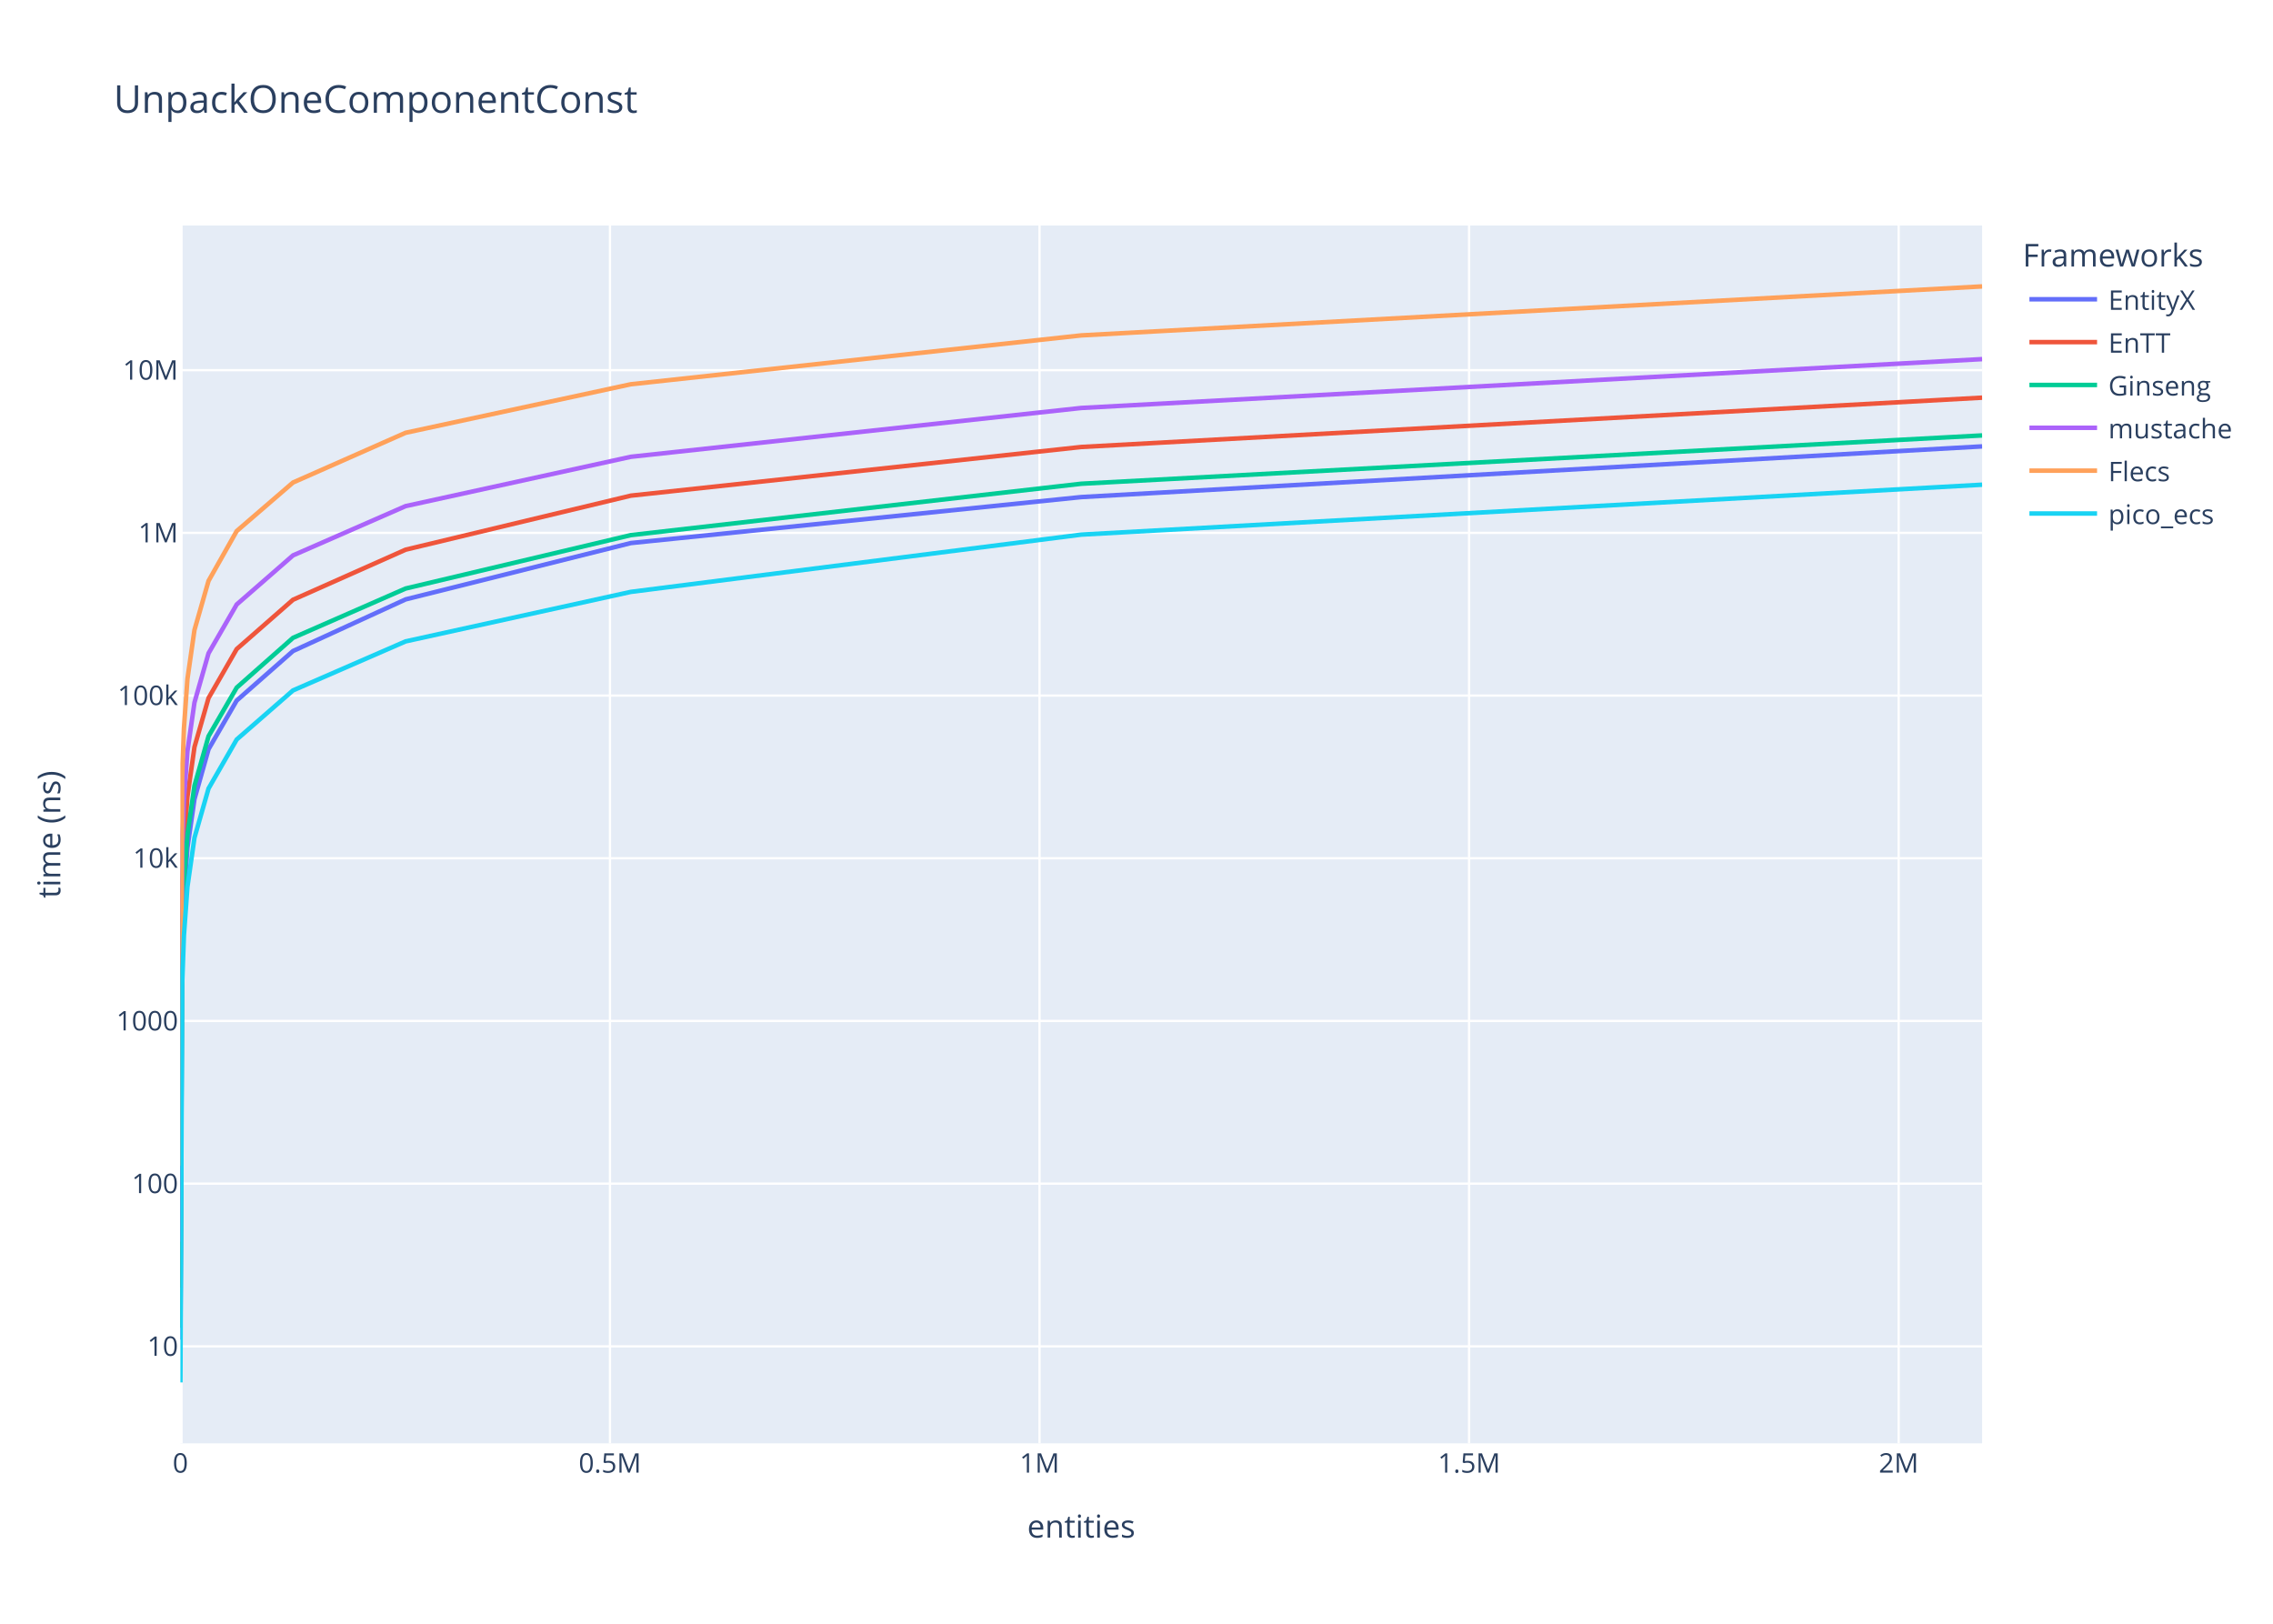
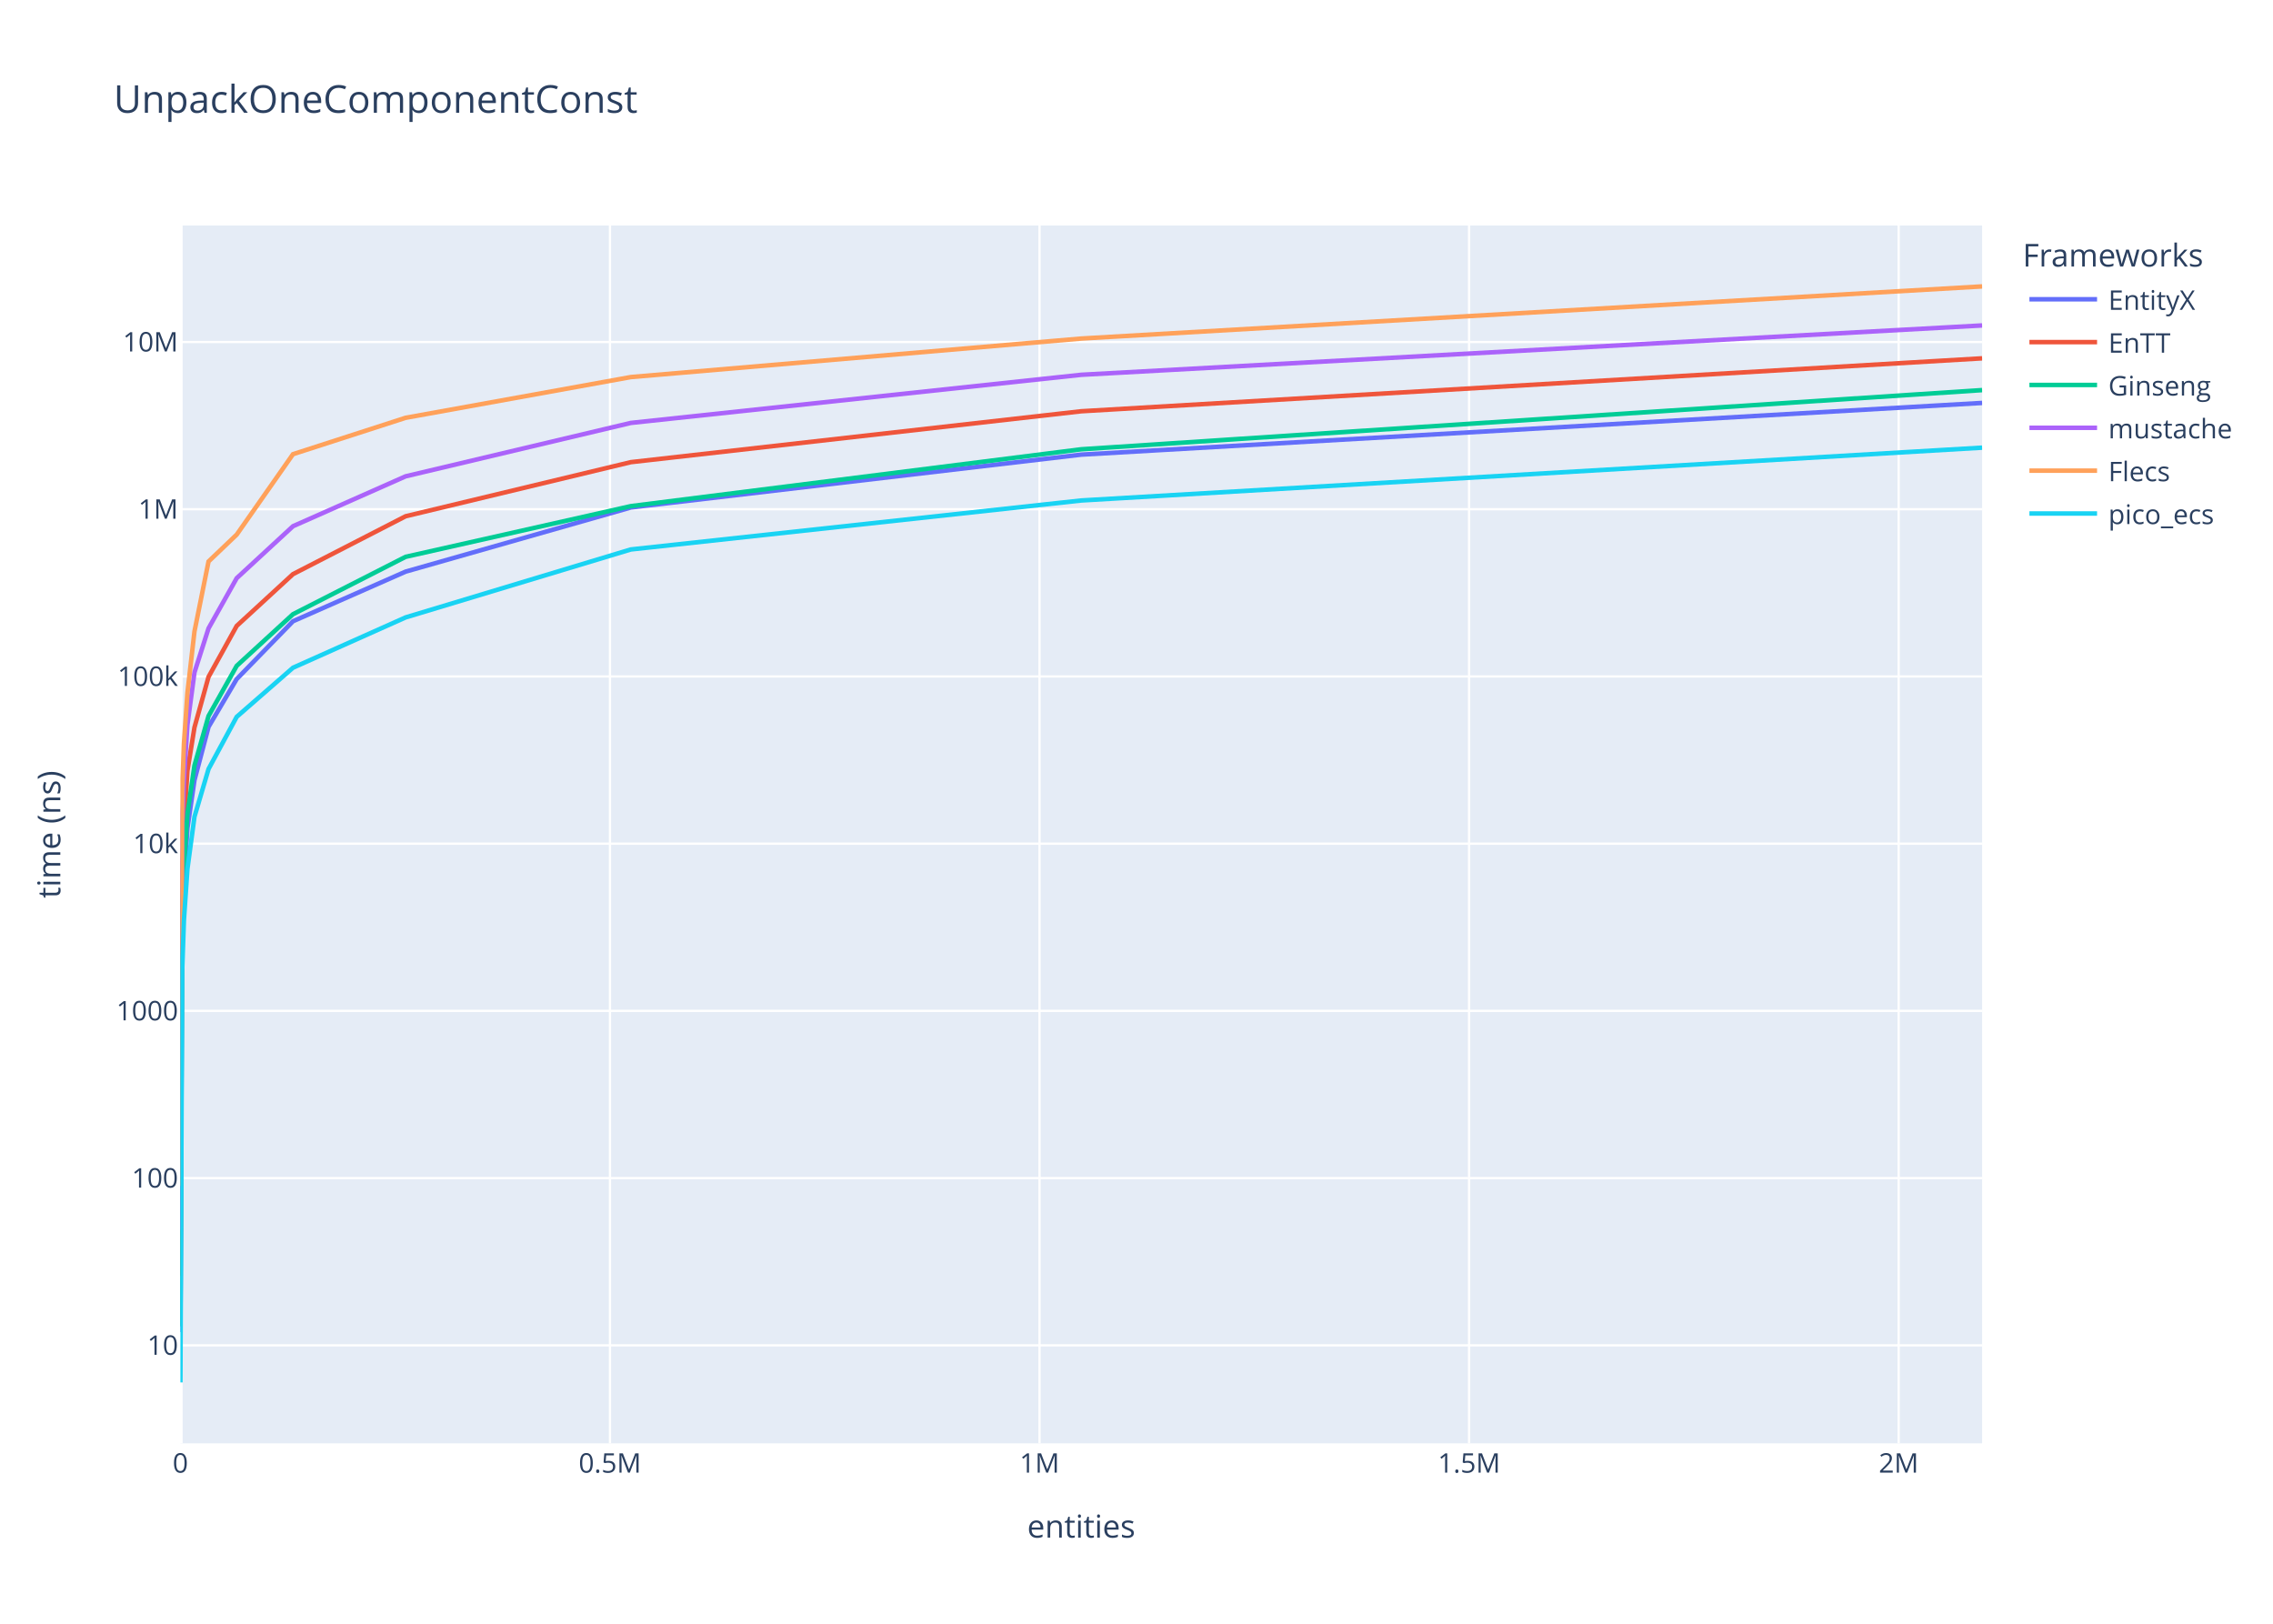
<svg xmlns="http://www.w3.org/2000/svg" class="main-svg" width="1008" height="720" style="" viewBox="0 0 1008 720">
  <rect x="0" y="0" width="1008" height="720" style="fill: rgb(255, 255, 255); fill-opacity: 1;" />
-   <defs id="defs-83363d">
+   <defs id="defs-db93d9">
    <g class="clips">
-       <clipPath id="clip83363dxyplot" class="plotclip">
+       <clipPath id="clipdb93d9xyplot" class="plotclip">
        <rect width="799" height="540" />
      </clipPath>
-       <clipPath class="axesclip" id="clip83363dx">
+       <clipPath class="axesclip" id="clipdb93d9x">
        <rect x="80" y="0" width="799" height="720" />
      </clipPath>
-       <clipPath class="axesclip" id="clip83363dy">
+       <clipPath class="axesclip" id="clipdb93d9y">
        <rect x="0" y="100" width="1008" height="540" />
      </clipPath>
-       <clipPath class="axesclip" id="clip83363dxy">
+       <clipPath class="axesclip" id="clipdb93d9xy">
        <rect x="80" y="100" width="799" height="540" />
      </clipPath>
    </g>
    <g class="gradients" />
    <g class="patterns" />
  </defs>
  <g class="bglayer">
    <rect class="bg" x="80" y="100" width="799" height="540" style="fill: rgb(229, 236, 246); fill-opacity: 1; stroke-width: 0;" />
  </g>
  <g class="layer-below">
    <g class="imagelayer" />
    <g class="shapelayer" />
  </g>
  <g class="cartesianlayer">
    <g class="subplot xy">
      <g class="layer-subplot">
        <g class="shapelayer" />
        <g class="imagelayer" />
      </g>
      <g class="minor-gridlayer">
        <g class="x" />
        <g class="y" />
      </g>
      <g class="gridlayer">
        <g class="x">
          <path class="xgrid crisp" transform="translate(270.5,0)" d="M0,100v540" style="stroke: rgb(255, 255, 255); stroke-opacity: 1; stroke-width: 1px;" />
          <path class="xgrid crisp" transform="translate(460.99,0)" d="M0,100v540" style="stroke: rgb(255, 255, 255); stroke-opacity: 1; stroke-width: 1px;" />
          <path class="xgrid crisp" transform="translate(651.49,0)" d="M0,100v540" style="stroke: rgb(255, 255, 255); stroke-opacity: 1; stroke-width: 1px;" />
          <path class="xgrid crisp" transform="translate(841.99,0)" d="M0,100v540" style="stroke: rgb(255, 255, 255); stroke-opacity: 1; stroke-width: 1px;" />
        </g>
        <g class="y">
-           <path class="ygrid crisp" transform="translate(0,597)" d="M80,0h799" style="stroke: rgb(255, 255, 255); stroke-opacity: 1; stroke-width: 1px;" />
-           <path class="ygrid crisp" transform="translate(0,524.85)" d="M80,0h799" style="stroke: rgb(255, 255, 255); stroke-opacity: 1; stroke-width: 1px;" />
-           <path class="ygrid crisp" transform="translate(0,452.71)" d="M80,0h799" style="stroke: rgb(255, 255, 255); stroke-opacity: 1; stroke-width: 1px;" />
-           <path class="ygrid crisp" transform="translate(0,380.57)" d="M80,0h799" style="stroke: rgb(255, 255, 255); stroke-opacity: 1; stroke-width: 1px;" />
-           <path class="ygrid crisp" transform="translate(0,308.43)" d="M80,0h799" style="stroke: rgb(255, 255, 255); stroke-opacity: 1; stroke-width: 1px;" />
-           <path class="ygrid crisp" transform="translate(0,236.28)" d="M80,0h799" style="stroke: rgb(255, 255, 255); stroke-opacity: 1; stroke-width: 1px;" />
-           <path class="ygrid crisp" transform="translate(0,164.14)" d="M80,0h799" style="stroke: rgb(255, 255, 255); stroke-opacity: 1; stroke-width: 1px;" />
+           <path class="ygrid crisp" transform="translate(0,596.55)" d="M80,0h799" style="stroke: rgb(255, 255, 255); stroke-opacity: 1; stroke-width: 1px;" />
+           <path class="ygrid crisp" transform="translate(0,522.4)" d="M80,0h799" style="stroke: rgb(255, 255, 255); stroke-opacity: 1; stroke-width: 1px;" />
+           <path class="ygrid crisp" transform="translate(0,448.25)" d="M80,0h799" style="stroke: rgb(255, 255, 255); stroke-opacity: 1; stroke-width: 1px;" />
+           <path class="ygrid crisp" transform="translate(0,374.1)" d="M80,0h799" style="stroke: rgb(255, 255, 255); stroke-opacity: 1; stroke-width: 1px;" />
+           <path class="ygrid crisp" transform="translate(0,299.95)" d="M80,0h799" style="stroke: rgb(255, 255, 255); stroke-opacity: 1; stroke-width: 1px;" />
+           <path class="ygrid crisp" transform="translate(0,225.8)" d="M80,0h799" style="stroke: rgb(255, 255, 255); stroke-opacity: 1; stroke-width: 1px;" />
+           <path class="ygrid crisp" transform="translate(0,151.65)" d="M80,0h799" style="stroke: rgb(255, 255, 255); stroke-opacity: 1; stroke-width: 1px;" />
        </g>
      </g>
      <g class="zerolinelayer">
        <path class="xzl zl crisp" transform="translate(80,0)" d="M0,100v540" style="stroke: rgb(255, 255, 255); stroke-opacity: 1; stroke-width: 2px;" />
      </g>
      <path class="xlines-below" />
      <path class="ylines-below" />
      <g class="overlines-below" />
      <g class="xaxislayer-below" />
      <g class="yaxislayer-below" />
      <g class="overaxes-below" />
-       <g class="plot" transform="translate(80,100)" clip-path="url(#clip83363dxyplot)">
+       <g class="plot" transform="translate(80,100)" clip-path="url(#clipdb93d9xyplot)">
        <g class="scatterlayer mlayer">
-           <g class="trace scatter tracecd2d7e" style="stroke-miterlimit: 2; opacity: 1;">
-             <g class="fills" />
-             <g class="errorbars" />
-             <g class="lines">
-               <path class="js-line" d="M0,494.01L0.78,319.36L1.56,297.58L3.12,275.87L6.24,254.33L12.48,232.22L24.97,210.64L49.94,188.68L99.88,165.78L199.75,140.8L399.5,120.41L799,97.94" style="vector-effect: non-scaling-stroke; fill: none; stroke: rgb(99, 110, 250); stroke-opacity: 1; stroke-width: 2px; opacity: 1;" />
-             </g>
-             <g class="points" />
-             <g class="text" />
-           </g>
-           <g class="trace scatter tracef42cdb" style="stroke-miterlimit: 2; opacity: 1;">
-             <g class="fills" />
-             <g class="errorbars" />
-             <g class="lines">
-               <path class="js-line" d="M0,470.9L0.78,296.56L1.56,274.9L3.12,253.23L6.24,231.23L12.48,209.53L24.97,187.8L49.94,165.94L99.88,143.74L199.75,119.78L399.5,98.2L799,76.33" style="vector-effect: non-scaling-stroke; fill: none; stroke: rgb(239, 85, 59); stroke-opacity: 1; stroke-width: 2px; opacity: 1;" />
-             </g>
-             <g class="points" />
-             <g class="text" />
-           </g>
-           <g class="trace scatter traceaf0c68" style="stroke-miterlimit: 2; opacity: 1;">
-             <g class="fills" />
-             <g class="errorbars" />
-             <g class="lines">
-               <path class="js-line" d="M0,488.78L0.78,313.62L1.56,291.87L3.12,270.13L6.24,248.42L12.48,226.46L24.97,204.9L49.94,182.83L99.88,160.96L199.75,137.28L399.5,114.5L799,93.08" style="vector-effect: non-scaling-stroke; fill: none; stroke: rgb(0, 204, 150); stroke-opacity: 1; stroke-width: 2px; opacity: 1;" />
-             </g>
-             <g class="points" />
-             <g class="text" />
-           </g>
-           <g class="trace scatter traced52651" style="stroke-miterlimit: 2; opacity: 1;">
-             <g class="fills" />
-             <g class="errorbars" />
-             <g class="lines">
-               <path class="js-line" d="M0,450.58L0.78,276.38L1.56,254.69L3.12,233.11L6.24,211.5L12.48,189.68L24.97,168.04L49.94,146.27L99.88,124.42L199.75,102.55L399.5,80.9L799,59.24" style="vector-effect: non-scaling-stroke; fill: none; stroke: rgb(171, 99, 250); stroke-opacity: 1; stroke-width: 2px; opacity: 1;" />
-             </g>
-             <g class="points" />
-             <g class="text" />
-           </g>
-           <g class="trace scatter traceab5798" style="stroke-miterlimit: 2; opacity: 1;">
-             <g class="fills" />
-             <g class="errorbars" />
-             <g class="lines">
-               <path class="js-line" d="M0,416.87L0.78,244.68L1.56,223.03L3.12,201.07L6.24,179.33L12.48,157.57L24.97,135.48L49.94,113.96L99.88,91.9L199.75,70.39L399.5,48.72L799,27" style="vector-effect: non-scaling-stroke; fill: none; stroke: rgb(255, 161, 90); stroke-opacity: 1; stroke-width: 2px; opacity: 1;" />
-             </g>
-             <g class="points" />
-             <g class="text" />
-           </g>
-           <g class="trace scatter trace178651" style="stroke-miterlimit: 2; opacity: 1;">
-             <g class="fills" />
-             <g class="errorbars" />
-             <g class="lines">
-               <path class="js-line" d="M0,513L0.78,336.57L1.56,314.88L3.12,293.19L6.24,271.47L12.48,249.64L24.97,227.91L49.94,206.14L99.88,184.4L199.75,162.45L399.5,137.06L799,114.93" style="vector-effect: non-scaling-stroke; fill: none; stroke: rgb(25, 211, 243); stroke-opacity: 1; stroke-width: 2px; opacity: 1;" />
+           <g class="trace scatter trace731d5e" style="stroke-miterlimit: 2; opacity: 1;">
+             <g class="fills" />
+             <g class="errorbars" />
+             <g class="lines">
+               <path class="js-line" d="M0,490.68L0.78,312.2L1.56,290.76L3.12,267.19L6.24,245.93L12.48,222.31L24.97,201.11L49.94,175.47L99.88,153.47L199.75,125.03L399.5,101.59L799,78.67" style="vector-effect: non-scaling-stroke; fill: none; stroke: rgb(99, 110, 250); stroke-opacity: 1; stroke-width: 2px; opacity: 1;" />
+             </g>
+             <g class="points" />
+             <g class="text" />
+           </g>
+           <g class="trace scatter trace433a74" style="stroke-miterlimit: 2; opacity: 1;">
+             <g class="fills" />
+             <g class="errorbars" />
+             <g class="lines">
+               <path class="js-line" d="M0,465.78L0.78,289.16L1.56,266.17L3.12,241.73L6.24,222.54L12.48,200.14L24.97,177.54L49.94,154.58L99.88,128.92L199.75,104.93L399.5,82.36L799,58.89" style="vector-effect: non-scaling-stroke; fill: none; stroke: rgb(239, 85, 59); stroke-opacity: 1; stroke-width: 2px; opacity: 1;" />
+             </g>
+             <g class="points" />
+             <g class="text" />
+           </g>
+           <g class="trace scatter trace7bba20" style="stroke-miterlimit: 2; opacity: 1;">
+             <g class="fills" />
+             <g class="errorbars" />
+             <g class="lines">
+               <path class="js-line" d="M0,488.1L0.78,304.28L1.56,284.71L3.12,260.83L6.24,239.42L12.48,217.49L24.97,195.25L49.94,172.35L99.88,146.91L199.75,124.43L399.5,99.22L799,72.98" style="vector-effect: non-scaling-stroke; fill: none; stroke: rgb(0, 204, 150); stroke-opacity: 1; stroke-width: 2px; opacity: 1;" />
+             </g>
+             <g class="points" />
+             <g class="text" />
+           </g>
+           <g class="trace scatter trace928740" style="stroke-miterlimit: 2; opacity: 1;">
+             <g class="fills" />
+             <g class="errorbars" />
+             <g class="lines">
+               <path class="js-line" d="M0,445.37L0.78,266.76L1.56,245.67L3.12,221.4L6.24,198.16L12.48,178.62L24.97,156.37L49.94,133.33L99.88,111.21L199.75,87.53L399.5,66.19L799,44.31" style="vector-effect: non-scaling-stroke; fill: none; stroke: rgb(171, 99, 250); stroke-opacity: 1; stroke-width: 2px; opacity: 1;" />
+             </g>
+             <g class="points" />
+             <g class="text" />
+           </g>
+           <g class="trace scatter trace5c4c99" style="stroke-miterlimit: 2; opacity: 1;">
+             <g class="fills" />
+             <g class="errorbars" />
+             <g class="lines">
+               <path class="js-line" d="M0,425.79L0.78,251.13L1.56,229.78L3.12,207.21L6.24,179.99L12.48,148.97L24.97,137.06L49.94,101.39L99.88,85.26L199.75,67.2L399.5,50.12L799,27" style="vector-effect: non-scaling-stroke; fill: none; stroke: rgb(255, 161, 90); stroke-opacity: 1; stroke-width: 2px; opacity: 1;" />
+             </g>
+             <g class="points" />
+             <g class="text" />
+           </g>
+           <g class="trace scatter traceaabac6" style="stroke-miterlimit: 2; opacity: 1;">
+             <g class="fills" />
+             <g class="errorbars" />
+             <g class="lines">
+               <path class="js-line" d="M0,513L0.78,330.75L1.56,308.08L3.12,285.23L6.24,262.16L12.48,240.99L24.97,217.86L49.94,196.08L99.88,173.77L199.75,143.64L399.5,121.92L799,98.5" style="vector-effect: non-scaling-stroke; fill: none; stroke: rgb(25, 211, 243); stroke-opacity: 1; stroke-width: 2px; opacity: 1;" />
            </g>
            <g class="points" />
            <g class="text" />
          </g>
        </g>
      </g>
      <g class="overplot" />
      <path class="xlines-above crisp" d="M0,0" style="fill: none;" />
      <path class="ylines-above crisp" d="M0,0" style="fill: none;" />
      <g class="overlines-above" />
      <g class="xaxislayer-above">
        <g class="xtick">
          <text text-anchor="middle" x="0" y="653" transform="translate(80,0)" style="font-family: 'Open Sans', verdana, arial, sans-serif; font-size: 12px; fill: rgb(42, 63, 95); fill-opacity: 1; white-space: pre; opacity: 1;">0</text>
        </g>
        <g class="xtick">
          <text text-anchor="middle" x="0" y="653" style="font-family: 'Open Sans', verdana, arial, sans-serif; font-size: 12px; fill: rgb(42, 63, 95); fill-opacity: 1; white-space: pre; opacity: 1;" transform="translate(270.5,0)">0.5M</text>
        </g>
        <g class="xtick">
          <text text-anchor="middle" x="0" y="653" style="font-family: 'Open Sans', verdana, arial, sans-serif; font-size: 12px; fill: rgb(42, 63, 95); fill-opacity: 1; white-space: pre; opacity: 1;" transform="translate(460.99,0)">1M</text>
        </g>
        <g class="xtick">
          <text text-anchor="middle" x="0" y="653" style="font-family: 'Open Sans', verdana, arial, sans-serif; font-size: 12px; fill: rgb(42, 63, 95); fill-opacity: 1; white-space: pre; opacity: 1;" transform="translate(651.49,0)">1.5M</text>
        </g>
        <g class="xtick">
          <text text-anchor="middle" x="0" y="653" style="font-family: 'Open Sans', verdana, arial, sans-serif; font-size: 12px; fill: rgb(42, 63, 95); fill-opacity: 1; white-space: pre; opacity: 1;" transform="translate(841.99,0)">2M</text>
        </g>
      </g>
      <g class="yaxislayer-above">
        <g class="ytick">
-           <text text-anchor="end" x="79" y="4.2" transform="translate(0,597)" style="font-family: 'Open Sans', verdana, arial, sans-serif; font-size: 12px; fill: rgb(42, 63, 95); fill-opacity: 1; white-space: pre; opacity: 1;">10</text>
-         </g>
-         <g class="ytick">
-           <text text-anchor="end" x="79" y="4.2" style="font-family: 'Open Sans', verdana, arial, sans-serif; font-size: 12px; fill: rgb(42, 63, 95); fill-opacity: 1; white-space: pre; opacity: 1;" transform="translate(0,524.85)">100</text>
-         </g>
-         <g class="ytick">
-           <text text-anchor="end" x="79" y="4.2" style="font-family: 'Open Sans', verdana, arial, sans-serif; font-size: 12px; fill: rgb(42, 63, 95); fill-opacity: 1; white-space: pre; opacity: 1;" transform="translate(0,452.71)">1000</text>
-         </g>
-         <g class="ytick">
-           <text text-anchor="end" x="79" y="4.2" style="font-family: 'Open Sans', verdana, arial, sans-serif; font-size: 12px; fill: rgb(42, 63, 95); fill-opacity: 1; white-space: pre; opacity: 1;" transform="translate(0,380.57)">10k</text>
-         </g>
-         <g class="ytick">
-           <text text-anchor="end" x="79" y="4.2" style="font-family: 'Open Sans', verdana, arial, sans-serif; font-size: 12px; fill: rgb(42, 63, 95); fill-opacity: 1; white-space: pre; opacity: 1;" transform="translate(0,308.43)">100k</text>
-         </g>
-         <g class="ytick">
-           <text text-anchor="end" x="79" y="4.2" style="font-family: 'Open Sans', verdana, arial, sans-serif; font-size: 12px; fill: rgb(42, 63, 95); fill-opacity: 1; white-space: pre; opacity: 1;" transform="translate(0,236.28)">1M</text>
-         </g>
-         <g class="ytick">
-           <text text-anchor="end" x="79" y="4.2" style="font-family: 'Open Sans', verdana, arial, sans-serif; font-size: 12px; fill: rgb(42, 63, 95); fill-opacity: 1; white-space: pre; opacity: 1;" transform="translate(0,164.14)">10M</text>
+           <text text-anchor="end" x="79" y="4.2" transform="translate(0,596.55)" style="font-family: 'Open Sans', verdana, arial, sans-serif; font-size: 12px; fill: rgb(42, 63, 95); fill-opacity: 1; white-space: pre; opacity: 1;">10</text>
+         </g>
+         <g class="ytick">
+           <text text-anchor="end" x="79" y="4.2" style="font-family: 'Open Sans', verdana, arial, sans-serif; font-size: 12px; fill: rgb(42, 63, 95); fill-opacity: 1; white-space: pre; opacity: 1;" transform="translate(0,522.4)">100</text>
+         </g>
+         <g class="ytick">
+           <text text-anchor="end" x="79" y="4.2" style="font-family: 'Open Sans', verdana, arial, sans-serif; font-size: 12px; fill: rgb(42, 63, 95); fill-opacity: 1; white-space: pre; opacity: 1;" transform="translate(0,448.25)">1000</text>
+         </g>
+         <g class="ytick">
+           <text text-anchor="end" x="79" y="4.2" style="font-family: 'Open Sans', verdana, arial, sans-serif; font-size: 12px; fill: rgb(42, 63, 95); fill-opacity: 1; white-space: pre; opacity: 1;" transform="translate(0,374.1)">10k</text>
+         </g>
+         <g class="ytick">
+           <text text-anchor="end" x="79" y="4.2" style="font-family: 'Open Sans', verdana, arial, sans-serif; font-size: 12px; fill: rgb(42, 63, 95); fill-opacity: 1; white-space: pre; opacity: 1;" transform="translate(0,299.95)">100k</text>
+         </g>
+         <g class="ytick">
+           <text text-anchor="end" x="79" y="4.2" style="font-family: 'Open Sans', verdana, arial, sans-serif; font-size: 12px; fill: rgb(42, 63, 95); fill-opacity: 1; white-space: pre; opacity: 1;" transform="translate(0,225.8)">1M</text>
+         </g>
+         <g class="ytick">
+           <text text-anchor="end" x="79" y="4.2" style="font-family: 'Open Sans', verdana, arial, sans-serif; font-size: 12px; fill: rgb(42, 63, 95); fill-opacity: 1; white-space: pre; opacity: 1;" transform="translate(0,151.65)">10M</text>
        </g>
      </g>
      <g class="overaxes-above" />
    </g>
  </g>
  <g class="polarlayer" />
  <g class="smithlayer" />
  <g class="ternarylayer" />
  <g class="geolayer" />
  <g class="funnelarealayer" />
  <g class="pielayer" />
  <g class="iciclelayer" />
  <g class="treemaplayer" />
  <g class="sunburstlayer" />
  <g class="glimages" />
-   <defs id="topdefs-83363d">
+   <defs id="topdefs-db93d9">
    <g class="clips" />
-     <clipPath id="legend83363d">
+     <clipPath id="legenddb93d9">
      <rect width="101" height="143" x="0" y="0" />
    </clipPath>
  </defs>
  <g class="layer-above">
    <g class="imagelayer" />
    <g class="shapelayer" />
  </g>
  <g class="infolayer">
    <g class="legend" pointer-events="all" transform="translate(894.98,100)">
      <rect class="bg" shape-rendering="crispEdges" width="101" height="143" x="0" y="0" style="stroke: rgb(68, 68, 68); stroke-opacity: 1; fill: rgb(255, 255, 255); fill-opacity: 1; stroke-width: 0px;" />
-       <g class="scrollbox" transform="" clip-path="url(#legend83363d)">
+       <g class="scrollbox" transform="" clip-path="url(#legenddb93d9)">
        <text class="legendtitletext" text-anchor="start" x="2" y="18.2" style="font-family: 'Open Sans', verdana, arial, sans-serif; font-size: 14px; fill: rgb(42, 63, 95); fill-opacity: 1; white-space: pre;">Frameworks</text>
        <g class="groups" transform="">
          <g class="traces" transform="translate(0,32.7)" style="opacity: 1;">
            <text class="legendtext" text-anchor="start" x="40" y="4.68" style="font-family: 'Open Sans', verdana, arial, sans-serif; font-size: 12px; fill: rgb(42, 63, 95); fill-opacity: 1; white-space: pre;">EntityX</text>
            <g class="layers" style="opacity: 1;">
              <g class="legendfill" />
              <g class="legendlines">
                <path class="js-line" d="M5,0h30" style="fill: none; stroke: rgb(99, 110, 250); stroke-opacity: 1; stroke-width: 2px;" />
              </g>
              <g class="legendsymbols">
                <g class="legendpoints" />
              </g>
            </g>
            <rect class="legendtoggle" x="0" y="-9.5" width="95.25" height="19" style="fill: rgb(0, 0, 0); fill-opacity: 0;" />
          </g>
        </g>
        <g class="groups" transform="">
          <g class="traces" transform="translate(0,51.7)" style="opacity: 1;">
            <text class="legendtext" text-anchor="start" x="40" y="4.68" style="font-family: 'Open Sans', verdana, arial, sans-serif; font-size: 12px; fill: rgb(42, 63, 95); fill-opacity: 1; white-space: pre;">EnTT</text>
            <g class="layers" style="opacity: 1;">
              <g class="legendfill" />
              <g class="legendlines">
                <path class="js-line" d="M5,0h30" style="fill: none; stroke: rgb(239, 85, 59); stroke-opacity: 1; stroke-width: 2px;" />
              </g>
              <g class="legendsymbols">
                <g class="legendpoints" />
              </g>
            </g>
            <rect class="legendtoggle" x="0" y="-9.5" width="95.25" height="19" style="fill: rgb(0, 0, 0); fill-opacity: 0;" />
          </g>
        </g>
        <g class="groups" transform="">
          <g class="traces" transform="translate(0,70.7)" style="opacity: 1;">
            <text class="legendtext" text-anchor="start" x="40" y="4.68" style="font-family: 'Open Sans', verdana, arial, sans-serif; font-size: 12px; fill: rgb(42, 63, 95); fill-opacity: 1; white-space: pre;">Ginseng</text>
            <g class="layers" style="opacity: 1;">
              <g class="legendfill" />
              <g class="legendlines">
                <path class="js-line" d="M5,0h30" style="fill: none; stroke: rgb(0, 204, 150); stroke-opacity: 1; stroke-width: 2px;" />
              </g>
              <g class="legendsymbols">
                <g class="legendpoints" />
              </g>
            </g>
            <rect class="legendtoggle" x="0" y="-9.5" width="95.25" height="19" style="fill: rgb(0, 0, 0); fill-opacity: 0;" />
          </g>
        </g>
        <g class="groups" transform="">
          <g class="traces" transform="translate(0,89.7)" style="opacity: 1;">
            <text class="legendtext" text-anchor="start" x="40" y="4.68" style="font-family: 'Open Sans', verdana, arial, sans-serif; font-size: 12px; fill: rgb(42, 63, 95); fill-opacity: 1; white-space: pre;">mustache</text>
            <g class="layers" style="opacity: 1;">
              <g class="legendfill" />
              <g class="legendlines">
                <path class="js-line" d="M5,0h30" style="fill: none; stroke: rgb(171, 99, 250); stroke-opacity: 1; stroke-width: 2px;" />
              </g>
              <g class="legendsymbols">
                <g class="legendpoints" />
              </g>
            </g>
            <rect class="legendtoggle" x="0" y="-9.5" width="95.25" height="19" style="fill: rgb(0, 0, 0); fill-opacity: 0;" />
          </g>
        </g>
        <g class="groups" transform="">
          <g class="traces" transform="translate(0,108.7)" style="opacity: 1;">
            <text class="legendtext" text-anchor="start" x="40" y="4.68" style="font-family: 'Open Sans', verdana, arial, sans-serif; font-size: 12px; fill: rgb(42, 63, 95); fill-opacity: 1; white-space: pre;">Flecs</text>
            <g class="layers" style="opacity: 1;">
              <g class="legendfill" />
              <g class="legendlines">
                <path class="js-line" d="M5,0h30" style="fill: none; stroke: rgb(255, 161, 90); stroke-opacity: 1; stroke-width: 2px;" />
              </g>
              <g class="legendsymbols">
                <g class="legendpoints" />
              </g>
            </g>
            <rect class="legendtoggle" x="0" y="-9.5" width="95.25" height="19" style="fill: rgb(0, 0, 0); fill-opacity: 0;" />
          </g>
        </g>
        <g class="groups" transform="">
          <g class="traces" transform="translate(0,127.7)" style="opacity: 1;">
            <text class="legendtext" text-anchor="start" x="40" y="4.68" style="font-family: 'Open Sans', verdana, arial, sans-serif; font-size: 12px; fill: rgb(42, 63, 95); fill-opacity: 1; white-space: pre;">pico_ecs</text>
            <g class="layers" style="opacity: 1;">
              <g class="legendfill" />
              <g class="legendlines">
                <path class="js-line" d="M5,0h30" style="fill: none; stroke: rgb(25, 211, 243); stroke-opacity: 1; stroke-width: 2px;" />
              </g>
              <g class="legendsymbols">
                <g class="legendpoints" />
              </g>
            </g>
            <rect class="legendtoggle" x="0" y="-9.5" width="95.25" height="19" style="fill: rgb(0, 0, 0); fill-opacity: 0;" />
          </g>
        </g>
      </g>
      <rect class="scrollbar" rx="20" ry="3" width="0" height="0" x="0" y="0" style="fill: rgb(128, 139, 164); fill-opacity: 1;" />
    </g>
    <g class="g-gtitle">
      <text class="gtitle" x="50.4" y="50" text-anchor="start" dy="0em" style="font-family: 'Open Sans', verdana, arial, sans-serif; font-size: 17px; fill: rgb(42, 63, 95); opacity: 1; font-weight: normal; white-space: pre;">UnpackOneComponentConst</text>
    </g>
    <g class="g-xtitle">
      <text class="xtitle" x="479.5" y="681.8" text-anchor="middle" style="font-family: 'Open Sans', verdana, arial, sans-serif; font-size: 14px; fill: rgb(42, 63, 95); opacity: 1; font-weight: normal; white-space: pre;">entities</text>
    </g>
    <g class="g-ytitle">
      <text class="ytitle" transform="rotate(-90,26.74688,370)" x="26.747" y="370" text-anchor="middle" style="font-family: 'Open Sans', verdana, arial, sans-serif; font-size: 14px; fill: rgb(42, 63, 95); opacity: 1; font-weight: normal; white-space: pre;">time (ns)</text>
    </g>
  </g>
</svg>
